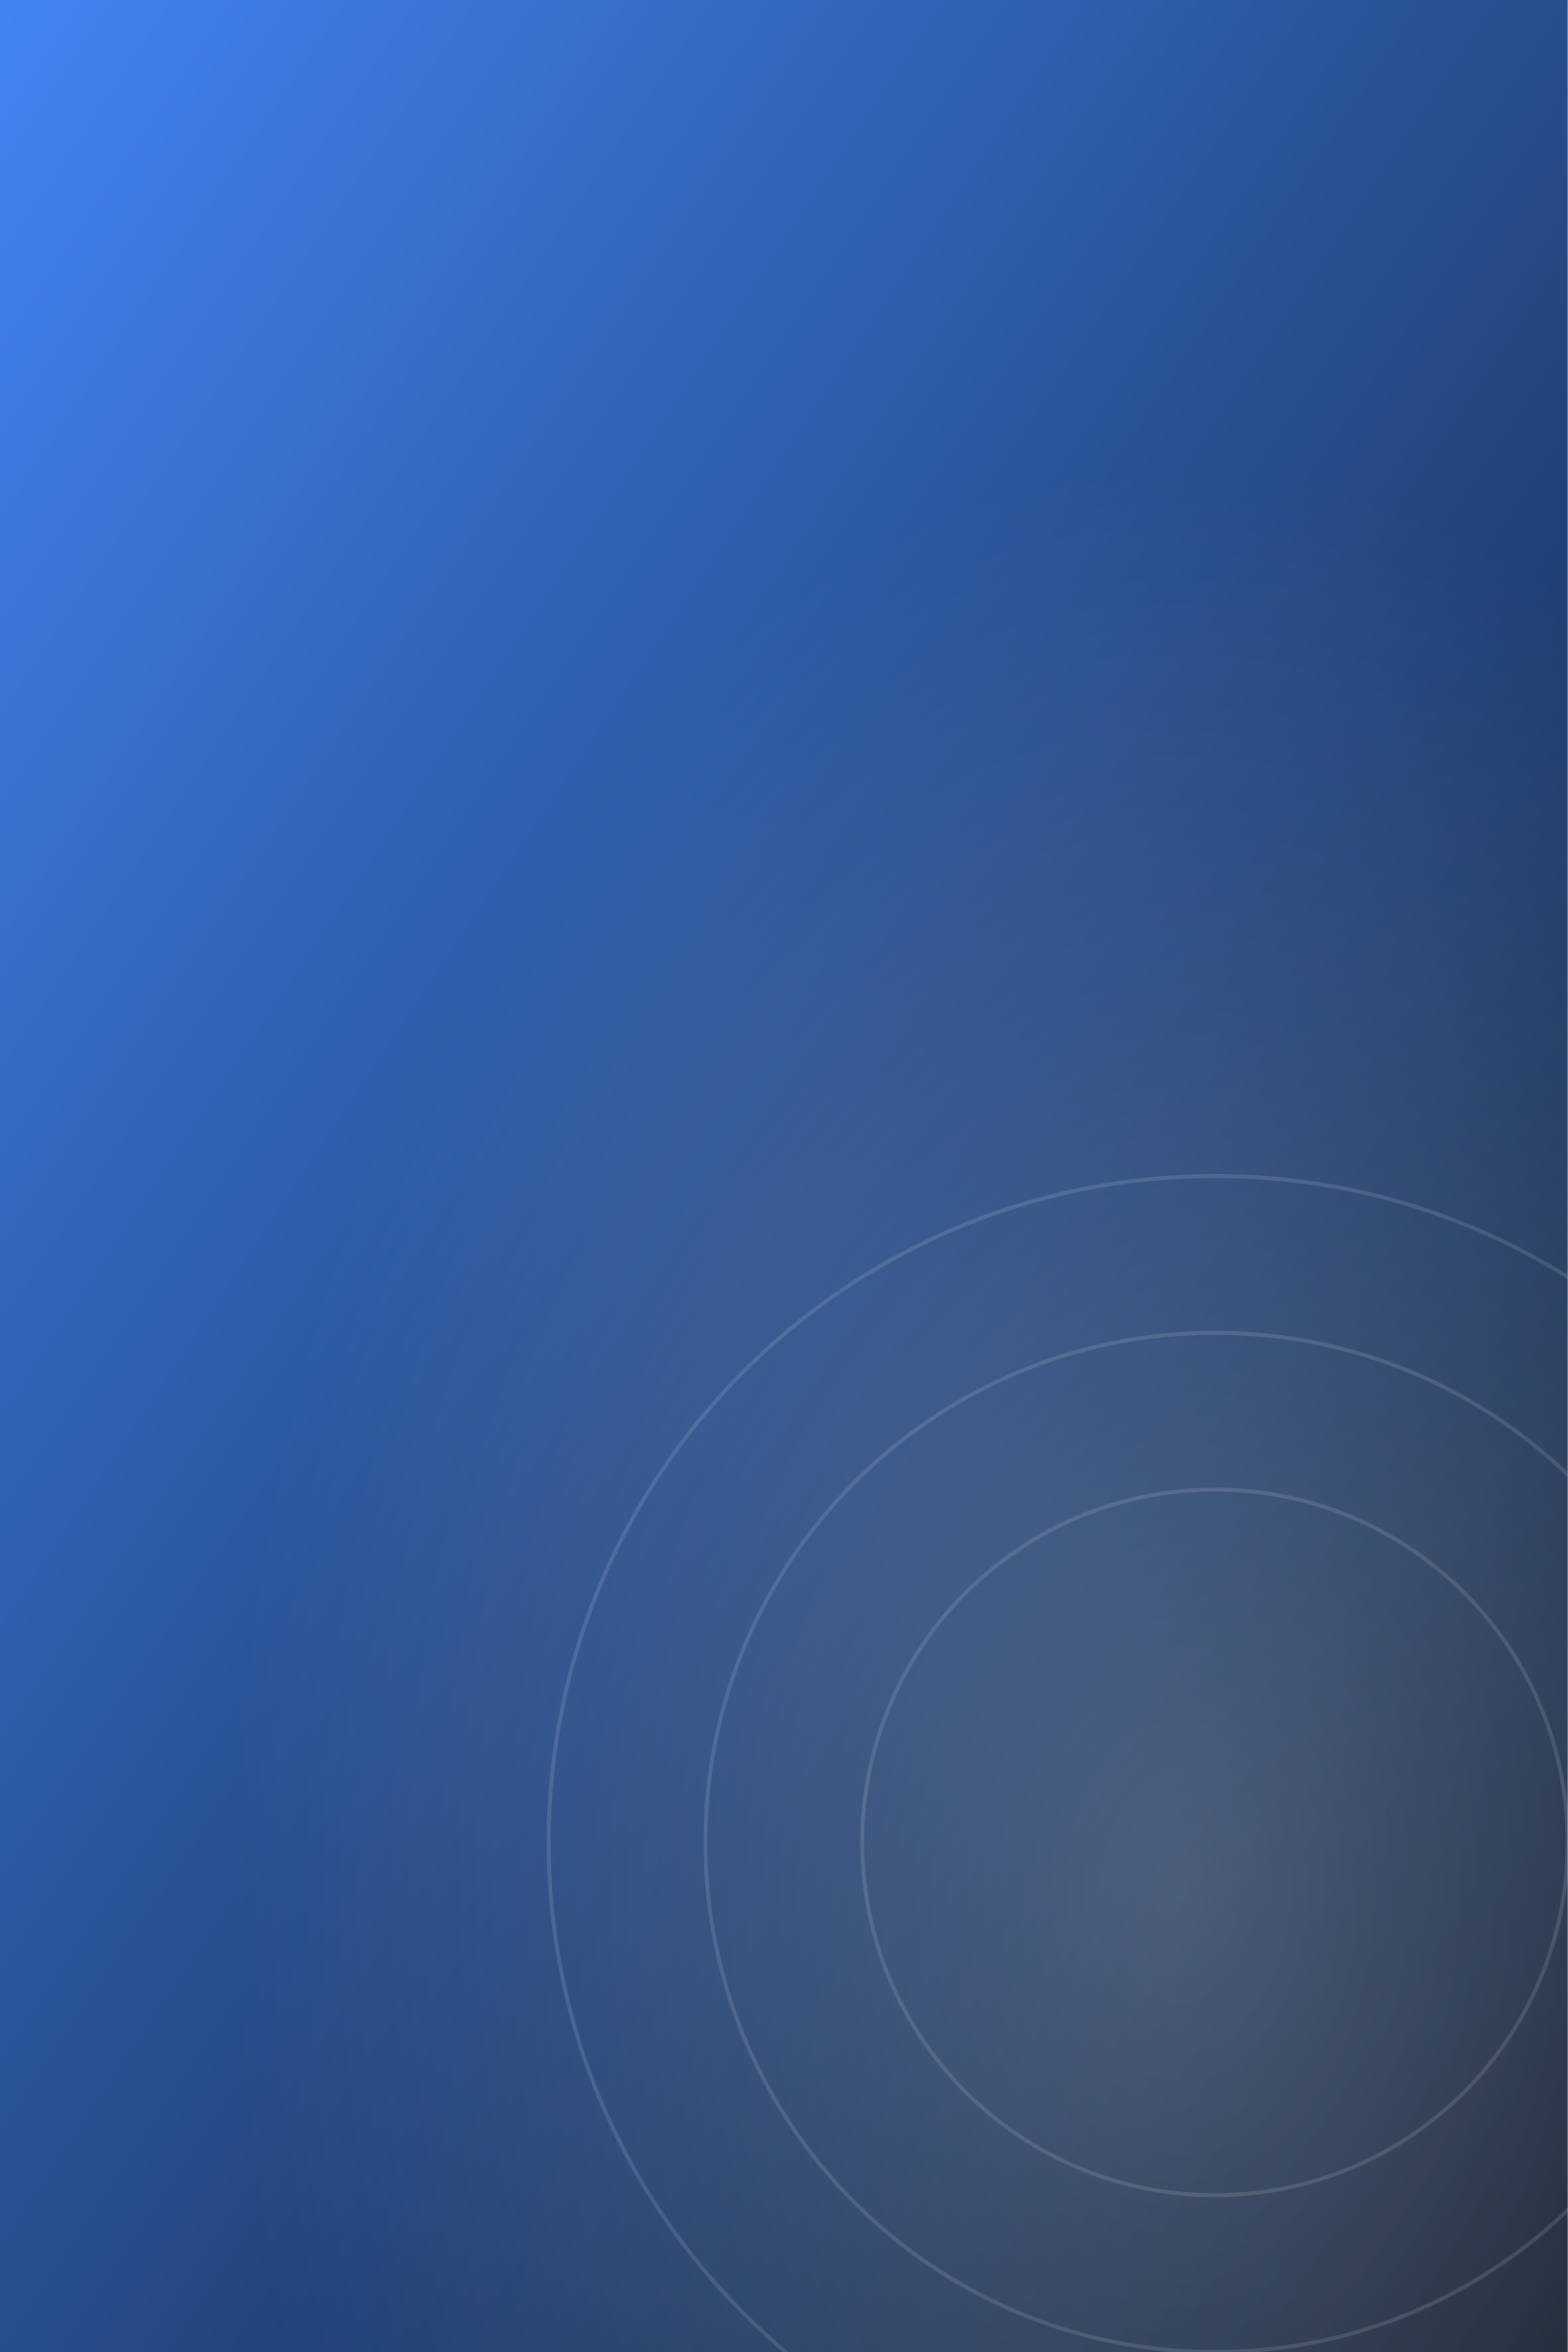
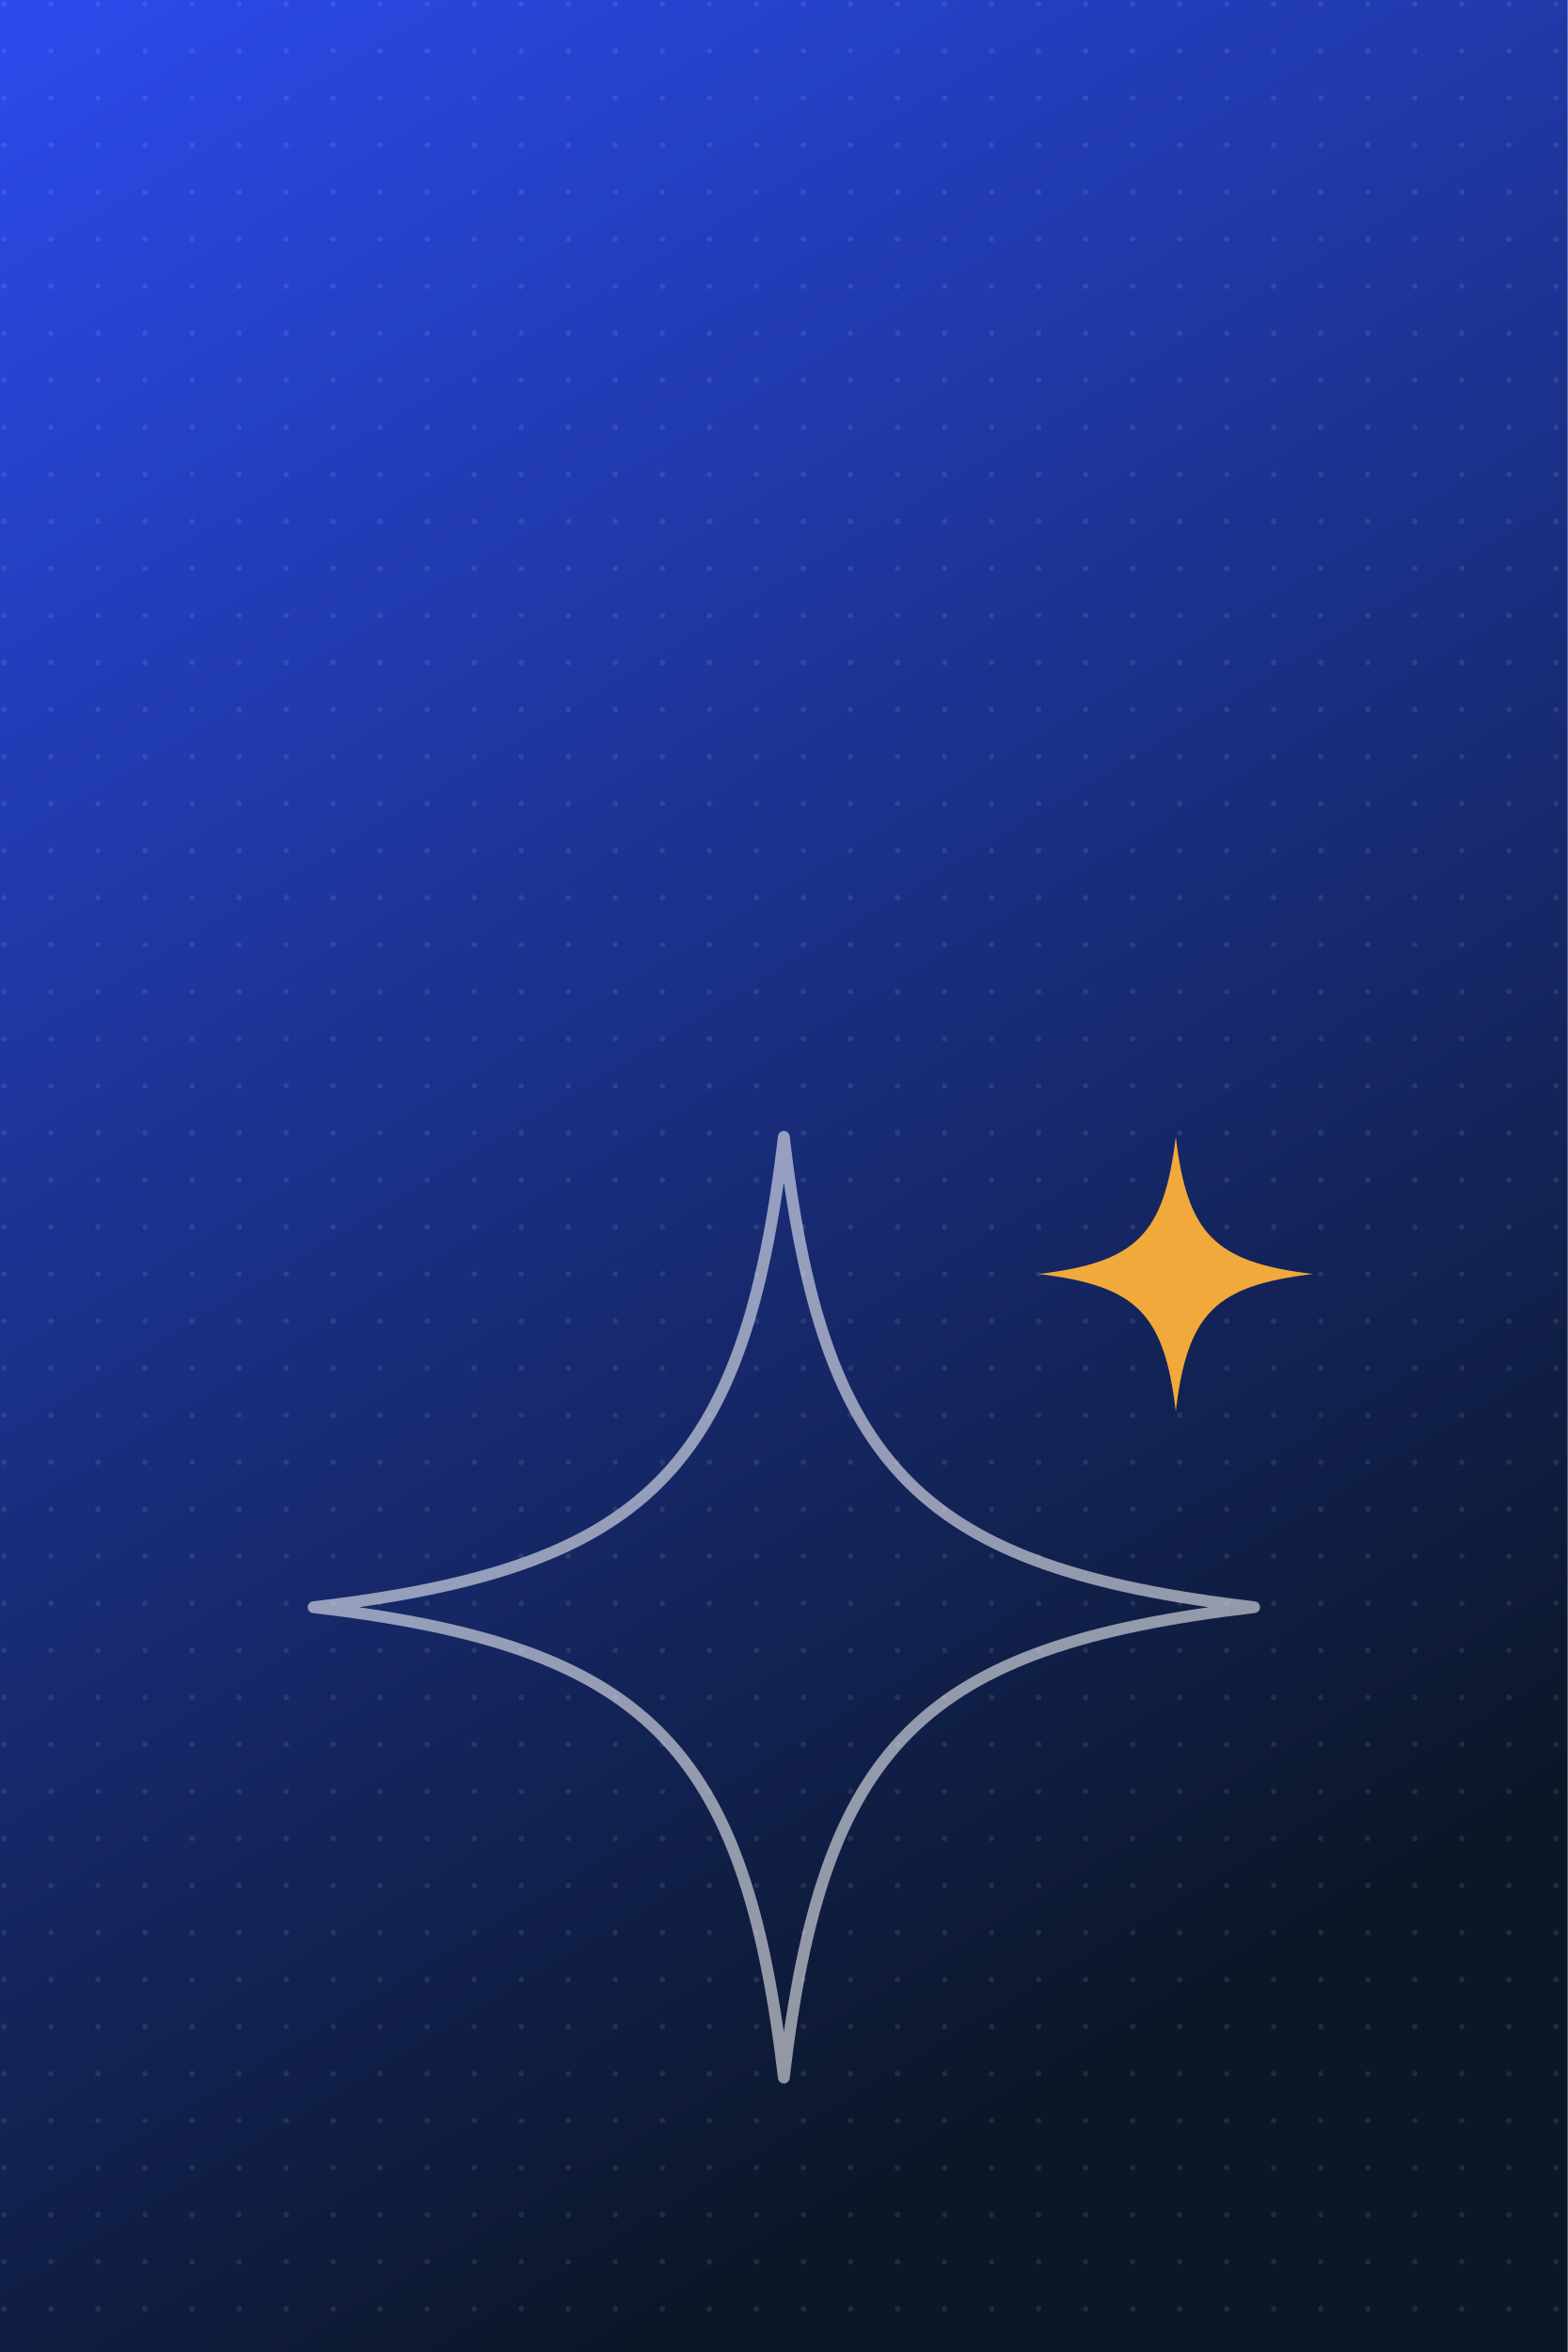
<svg xmlns="http://www.w3.org/2000/svg" width="800" height="1200" viewBox="0 0 800 1200">
  <defs>
-     <linearGradient id="g" x1="0" y1="0" x2="1" y2="1">
-       <stop offset="0" stop-color="#4285f4" />
-       <stop offset="1" stop-color="#0b1626" />
+     <linearGradient id="g" x1="0" y1="0" x2="0.4" y2="1">
+       <stop offset="0" stop-color="#2B4BEE" />
+       <stop offset="1" stop-color="#0B1626" />
    </linearGradient>
-     <radialGradient id="r" cx="0.75" cy="0.8" r="0.6">
-       <stop offset="0" stop-color="#ffffff" stop-opacity="0.22" />
-       <stop offset="1" stop-color="#ffffff" stop-opacity="0" />
-     </radialGradient>
+     <pattern id="d" width="24" height="24" patternUnits="userSpaceOnUse">
+       <circle cx="2" cy="2" r="1.4" fill="#fff" fill-opacity="0.09" />
+     </pattern>
  </defs>
  <rect width="800" height="1200" fill="url(#g)" />
-   <rect width="800" height="1200" fill="url(#r)" />
-   <g fill="none" stroke="#ffffff" stroke-opacity="0.12" stroke-width="2">
-     <circle cx="620" cy="940" r="180" />
-     <circle cx="620" cy="940" r="260" />
-     <circle cx="620" cy="940" r="340" />
+   <rect width="800" height="1200" fill="url(#d)" />
+   <g transform="translate(0 420)">
+     <path d="M400 160 C420 330 470 380 640 400 C470 420 420 470 400 640 C380 470 330 420 160 400 C330 380 380 330 400 160 Z" fill="none" stroke="#fff" stroke-opacity="0.55" stroke-width="6" stroke-linecap="round" stroke-linejoin="round" />
+     <path d="M600 160 C606 210 620 224 670 230 C620 236 606 250 600 300 C594 250 580 236 530 230 C580 224 594 210 600 160 Z" fill="#F2A93B" />
  </g>
</svg>
